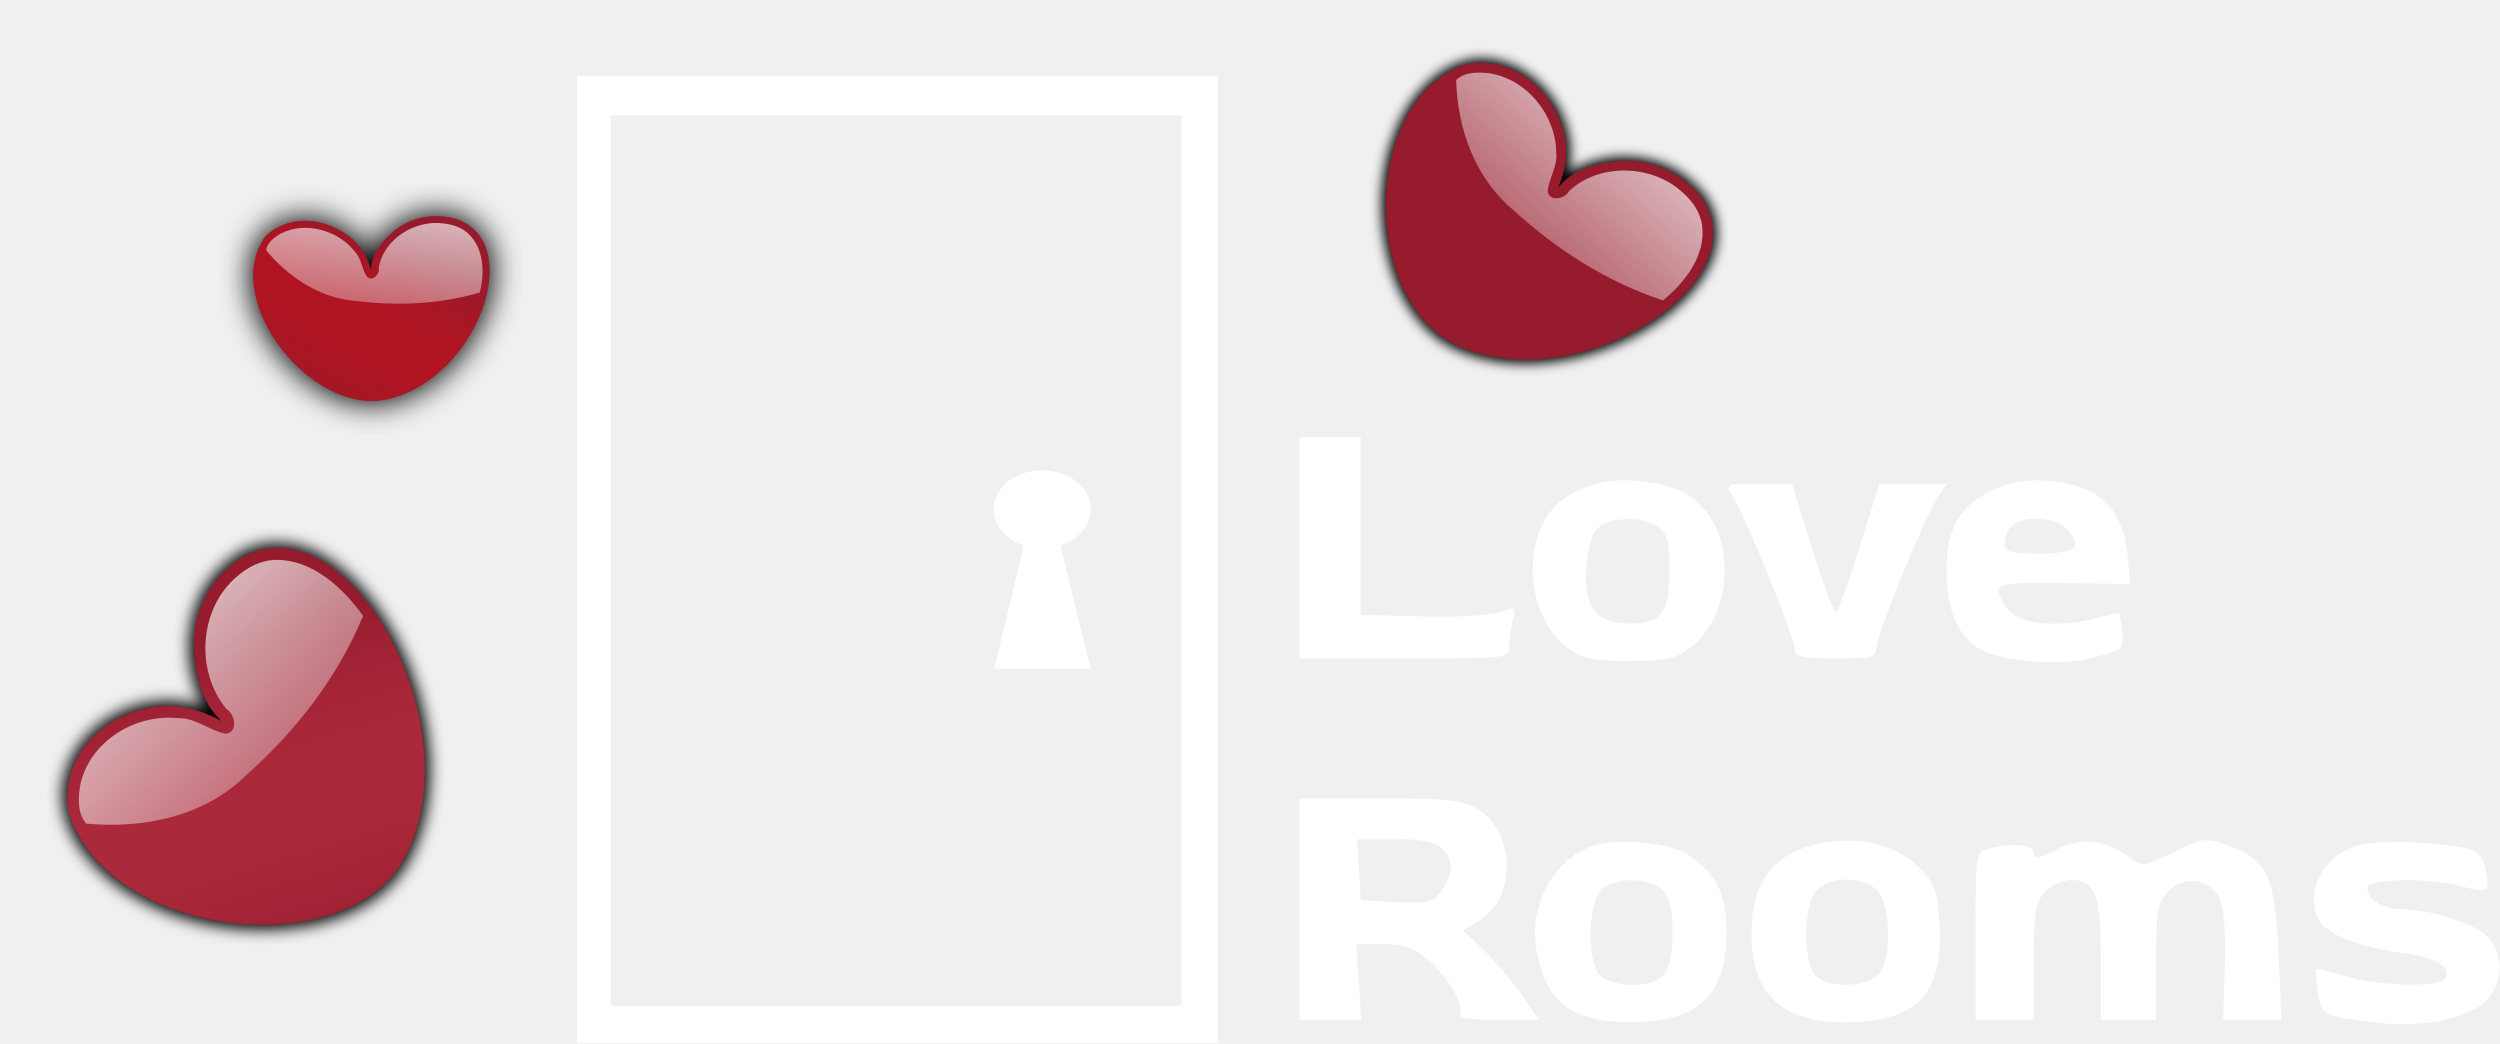
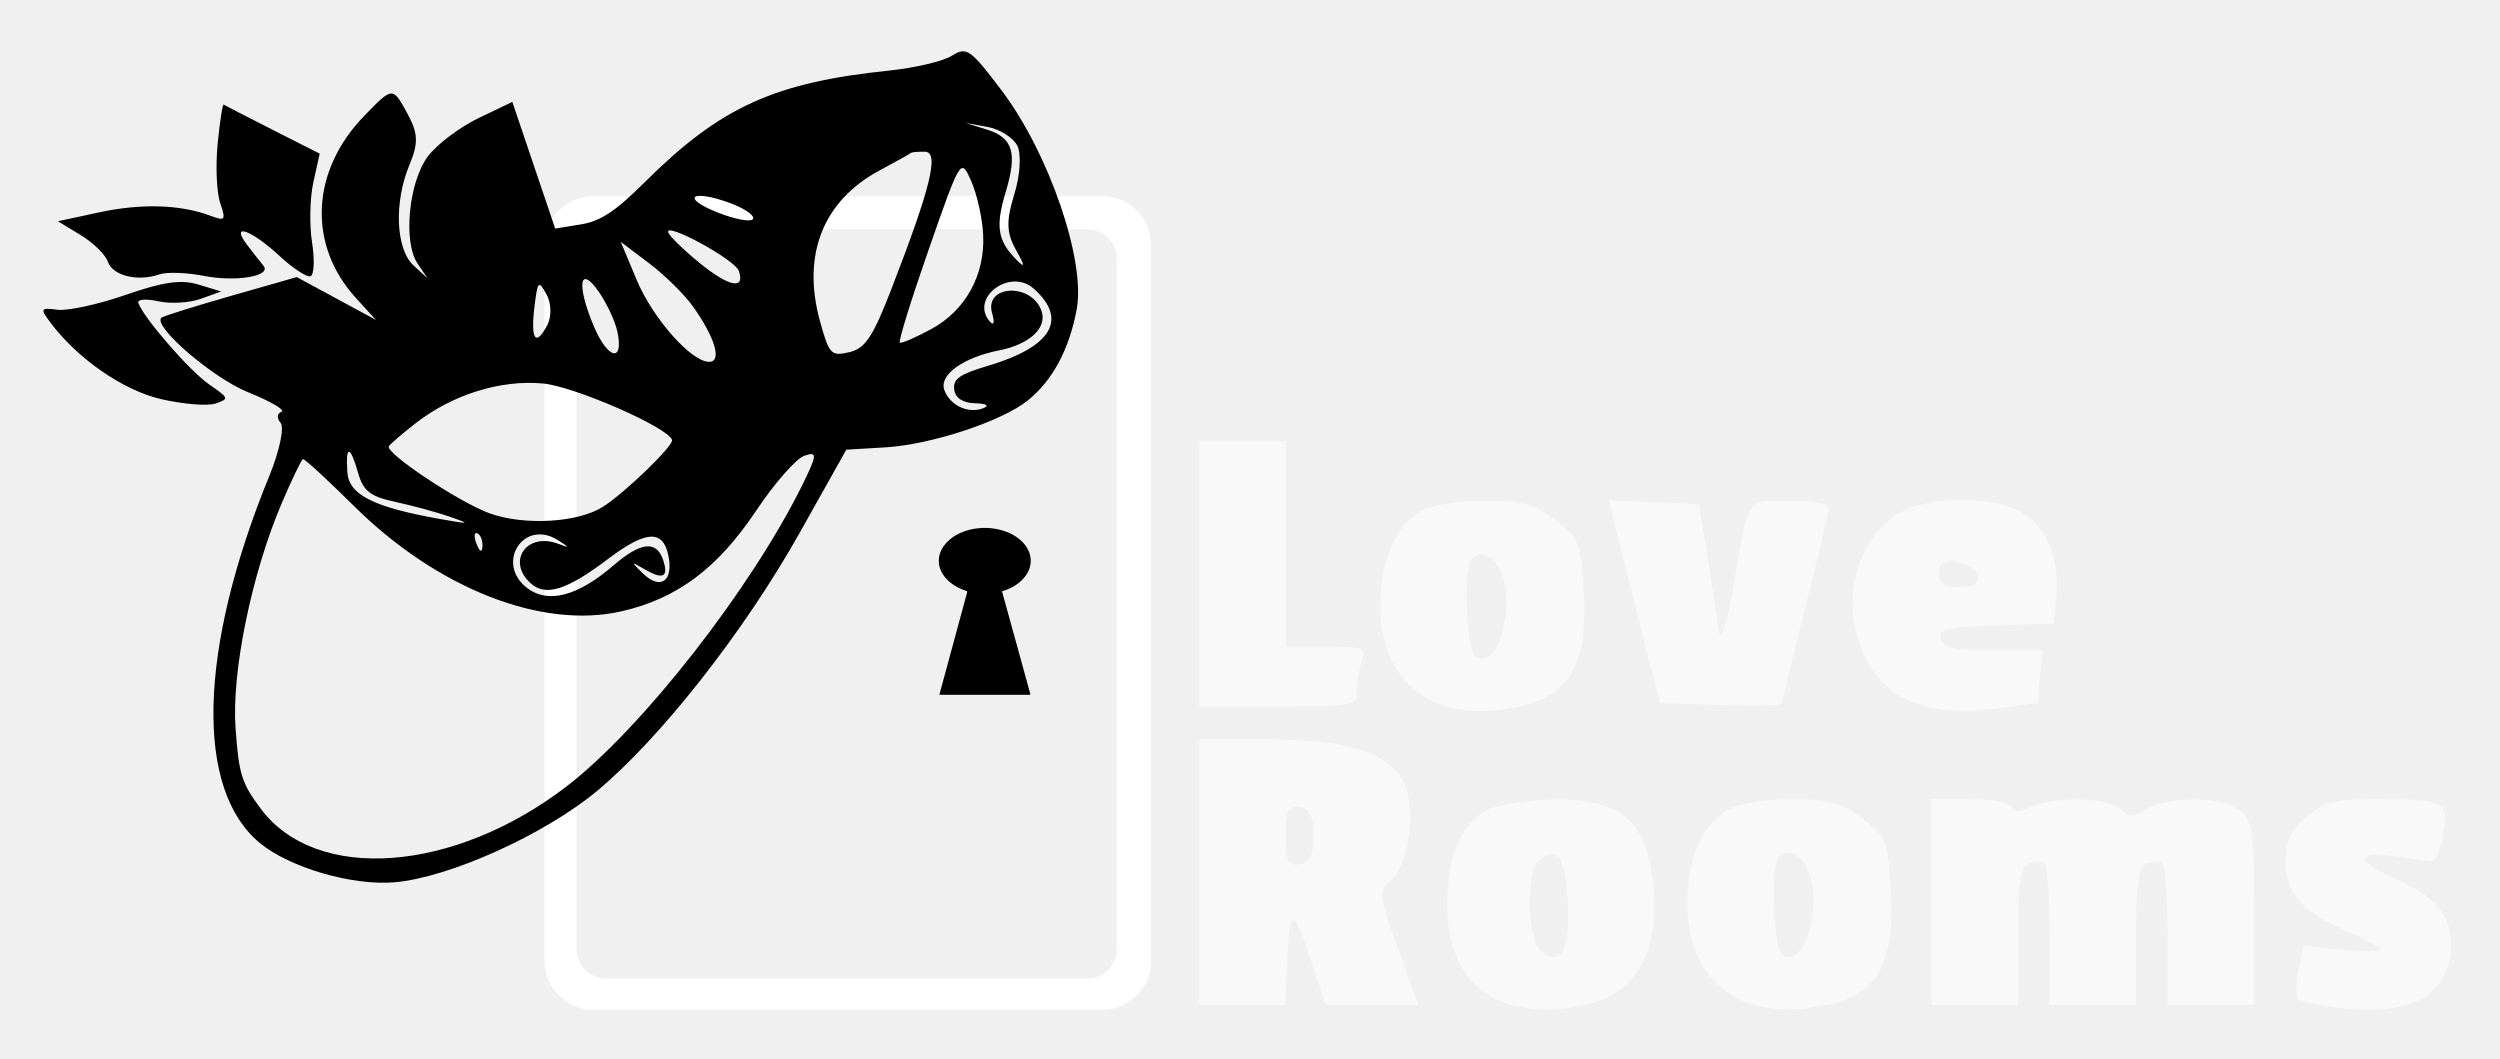
- <svg xmlns="http://www.w3.org/2000/svg" width="429" height="179" viewBox="0 0 429 179" fill="none">
-   <g filter="url(#filter0_f_20_938)">
-     <path d="M38.523 96.92C31.835 102.622 30.654 113.497 35.153 121.482C24.839 117.522 12.083 124.165 10.766 135.217C10.091 142.305 15.507 148.739 21.183 152.585C30.436 158.733 41.941 160.634 52.345 158.896C59.739 157.655 67.116 153.917 70.472 146.946C75.51 136.783 74.24 124.144 69.737 113.418C66.727 106.428 62.128 99.547 55.532 95.504C50.571 92.52 44.052 92.284 39.717 95.925C39.305 96.239 38.906 96.57 38.523 96.92L38.523 96.92Z" fill="black" />
+ <svg xmlns="http://www.w3.org/2000/svg" width="255" height="108" viewBox="0 0 255 108" fill="none">
+   <mask id="mask0_38_3278" style="mask-type:alpha" maskUnits="userSpaceOnUse" x="0" y="0" width="255" height="108">
+     <rect width="255" height="108" fill="white" />
+   </mask>
+   <g mask="url(#mask0_38_3278)">
+     <path fill-rule="evenodd" clip-rule="evenodd" d="M122.322 58.526V72.053H130.352C138.141 72.053 138.382 72.007 138.393 70.531C138.399 69.694 138.622 68.324 138.888 67.487C139.344 66.054 139.133 65.966 135.264 65.966H131.155V55.483V45H126.738H122.322V58.526ZM144.9 52.19C142.263 53.745 140.791 57.161 140.792 61.717C140.794 69.011 145.429 73.205 152.642 72.439C159.821 71.678 162.042 68.593 161.533 60.09C161.249 55.354 161.049 54.87 158.626 53.045C156.392 51.365 155.365 51.087 151.396 51.087C148.418 51.087 146.103 51.48 144.9 52.19ZM164.552 52.914C164.799 53.954 165.974 58.611 167.162 63.261L169.322 71.715L175.533 71.912C178.949 72.021 181.744 71.955 181.744 71.766C181.744 71.578 182.828 67.141 184.153 61.908C185.478 56.675 186.562 52.099 186.562 51.739C186.562 51.38 184.763 51.087 182.563 51.087C178.034 51.087 178.401 50.56 176.922 59.174C176.097 63.988 175.401 65.944 175.25 63.881C175.211 63.354 174.755 60.336 174.235 57.174L173.291 51.425L168.697 51.223L164.102 51.02L164.552 52.914ZM193.399 52.553C188.854 55.564 187.593 62.465 190.626 67.741C192.831 71.576 197.228 73.123 203.538 72.282L207.842 71.708L208.08 68.998L208.317 66.288L203.281 66.296C199.173 66.303 198.195 66.092 197.973 65.151C197.739 64.162 198.538 63.969 203.574 63.798L209.448 63.599L209.711 61.277C210.131 57.56 209.098 54.444 206.869 52.704C204.009 50.471 196.665 50.389 193.399 52.553ZM152.808 57.805C154.805 60.948 153.002 68.321 150.549 67.044C149.562 66.53 149.222 57.737 150.159 56.949C151.082 56.171 151.947 56.451 152.808 57.805ZM201.669 58.695C201.868 59.575 201.406 59.879 199.871 59.879C198.317 59.879 197.804 59.532 197.804 58.479C197.804 57.416 198.237 57.132 199.603 57.295C200.593 57.414 201.522 58.045 201.669 58.695ZM122.322 88.96V102.487H126.703H131.084L131.326 97.584C131.584 92.352 131.916 92.481 133.932 98.598L135.215 102.487H139.933H144.652L142.594 96.74C140.597 91.161 140.58 90.954 142.004 89.629C143.865 87.897 144.474 81.834 143.022 79.492C141.245 76.629 137.228 75.436 129.348 75.436L122.322 75.434V88.96ZM151.943 82.535C149.06 83.855 147.616 87.132 147.621 92.342C147.629 100.062 152.359 103.921 160.406 102.776C166.848 101.859 169.683 97.078 168.503 89.121C167.681 83.583 165.006 81.512 158.72 81.548C156.146 81.563 153.097 82.007 151.943 82.535ZM176.217 82.624C173.581 84.179 172.108 87.595 172.11 92.151C172.111 99.51 176.738 103.641 184.101 102.857C191.254 102.096 193.365 99.119 192.85 90.524C192.566 85.788 192.366 85.304 189.943 83.48C187.71 81.799 186.683 81.521 182.713 81.521C179.735 81.521 177.42 81.914 176.217 82.624ZM197.001 92.004V102.487H201.418H205.835V95.458C205.835 90.051 206.095 88.345 206.96 88.065C207.58 87.865 208.302 87.883 208.566 88.106C208.831 88.328 209.047 91.654 209.047 95.499V102.487H213.463H217.88V95.458C217.88 90.051 218.14 88.345 219.006 88.065C219.625 87.865 220.347 87.883 220.612 88.106C220.876 88.328 221.092 91.654 221.092 95.499V102.487H225.508H229.925V93.123C229.925 84.911 229.744 83.622 228.456 82.64C226.62 81.241 221.233 81.175 218.948 82.523C217.447 83.408 217.134 83.408 216.262 82.523C215.084 81.328 209.674 81.191 207.225 82.294C205.938 82.874 205.433 82.874 205.203 82.294C205.029 81.854 203.198 81.521 200.95 81.521H197.001V92.004ZM235.254 83.304C233.643 84.661 233.137 85.762 233.137 87.911C233.137 91.18 234.77 92.989 239.591 95.06C241.341 95.812 242.773 96.616 242.773 96.846C242.773 97.076 241.01 97.089 238.855 96.874L234.937 96.483L234.468 98.915C234.211 100.252 234.168 101.574 234.373 101.853C234.577 102.132 236.538 102.568 238.731 102.822C246.162 103.683 250 101.42 250 96.18C250 93.336 248.235 91.294 244.326 89.614C240.267 87.87 240.193 86.725 244.178 87.322C245.835 87.57 247.535 87.812 247.957 87.859C248.38 87.907 248.944 86.663 249.212 85.095C249.793 81.694 249.465 81.521 242.416 81.521C238.036 81.521 237.092 81.756 235.254 83.304ZM133.965 85.241C133.965 87.262 133.617 87.984 132.56 88.156C131.384 88.346 131.155 87.87 131.155 85.241C131.155 82.612 131.384 82.135 132.56 82.326C133.617 82.498 133.965 83.22 133.965 85.241ZM159.902 91.991C160.16 96.95 159.346 98.54 157.286 97.1C155.766 96.037 155.566 88.96 157.021 87.735C158.856 86.19 159.661 87.381 159.902 91.991ZM184.125 88.24C186.122 91.382 184.32 98.755 181.866 97.478C180.879 96.964 180.54 88.171 181.477 87.383C182.4 86.605 183.264 86.885 184.125 88.24Z" fill="#F9F9F9" />
+     <path fill-rule="evenodd" clip-rule="evenodd" d="M60.536 20C57.774 20 55.536 22.238 55.536 25V98.001C55.536 100.763 57.774 103.001 60.536 103.001H112.411C115.172 103.001 117.411 100.763 117.411 98.001V25C117.411 22.238 115.172 20 112.411 20H60.536ZM61.805 23.392C60.148 23.392 58.805 24.735 58.805 26.392V96.809C58.805 98.466 60.148 99.809 61.805 99.809H110.908C112.565 99.809 113.908 98.466 113.908 96.809V26.392C113.908 24.735 112.565 23.392 110.908 23.392H61.805Z" fill="white" />
+     <path d="M99.981 53.861C96.992 54.08 95.05 56.222 95.995 58.256C96.398 59.126 97.316 59.862 98.474 60.244C98.694 60.317 98.687 60.303 98.621 60.521C98.596 60.604 98.531 60.844 98.476 61.053C98.42 61.262 98.127 62.337 97.828 63.442C97.529 64.547 97.237 65.623 97.18 65.832C97.124 66.041 97.058 66.282 97.035 66.367C97.01 66.451 96.94 66.713 96.876 66.95C96.813 67.186 96.727 67.507 96.684 67.663C96.641 67.818 96.432 68.588 96.219 69.372C96.009 70.156 95.83 70.814 95.823 70.833V70.833C95.817 70.852 95.831 70.87 95.85 70.87H100.459H105.039C105.074 70.87 105.101 70.837 105.093 70.802V70.802C105.077 70.73 104.628 69.09 104.513 68.683C104.476 68.554 104.359 68.128 104.252 67.736C104.143 67.344 104 66.825 103.935 66.585C103.817 66.164 103.459 64.86 103.128 63.661C103.042 63.345 102.945 62.998 102.915 62.892C102.886 62.785 102.743 62.266 102.598 61.741C102.453 61.215 102.306 60.68 102.269 60.552C102.233 60.422 102.206 60.316 102.208 60.314C102.21 60.312 102.301 60.282 102.41 60.246C104.059 59.702 105.133 58.504 105.136 57.205C105.138 55.949 104.146 54.788 102.587 54.218C101.782 53.924 100.86 53.798 99.981 53.861Z" fill="black" />
+     <path fill-rule="evenodd" clip-rule="evenodd" d="M22.204 14.626C21.979 16.889 22.091 19.614 22.453 20.683C23.059 22.475 22.979 22.578 21.421 21.993C18.391 20.855 14.394 20.737 10.111 21.661L5.91 22.566L8.236 23.98C9.517 24.758 10.762 25.983 11.006 26.703C11.486 28.121 14.046 28.753 16.232 27.992C16.985 27.729 19.022 27.794 20.759 28.134C24.1 28.791 27.773 28.16 26.861 27.087C26.563 26.736 25.808 25.775 25.185 24.95C23.459 22.666 25.62 23.426 28.536 26.127C29.89 27.382 31.3 28.302 31.669 28.172C32.039 28.043 32.11 26.488 31.828 24.719C31.547 22.949 31.607 20.189 31.962 18.587L32.609 15.672L27.817 13.245C25.18 11.91 22.931 10.749 22.819 10.665C22.705 10.581 22.429 12.364 22.204 14.626ZM37.151 11.82C31.709 17.428 31.358 24.959 36.288 30.376L38.339 32.629L34.305 30.446L30.271 28.263L23.457 30.212C19.71 31.283 16.549 32.28 16.433 32.426C15.677 33.381 21.736 38.564 25.288 40.001C27.62 40.943 29.159 41.843 28.71 42.001C28.261 42.158 28.22 42.664 28.619 43.126C29.019 43.587 28.505 46.016 27.48 48.522C20.224 66.245 19.858 80.523 26.519 86C29.566 88.505 35.941 90.361 40.239 89.993C45.807 89.517 55.505 85.15 60.867 80.704C67.323 75.351 75.916 64.413 81.544 54.385L86.324 45.868L90.3 45.631C94.976 45.354 102.202 42.973 104.842 40.839C107.372 38.794 109.06 35.647 109.824 31.551C110.752 26.578 107.001 15.636 102.176 9.241C98.996 5.025 98.582 4.733 97.114 5.674C96.234 6.237 93.35 6.923 90.704 7.197C78.93 8.42 73.466 10.92 65.719 18.628C62.766 21.565 61.249 22.564 59.245 22.889L56.627 23.314L54.442 16.853L52.257 10.393L48.788 12.058C46.881 12.975 44.564 14.729 43.642 15.956C41.694 18.548 41.099 24.664 42.582 26.866L43.605 28.385L42.184 27.079C40.36 25.4 40.168 20.625 41.772 16.793C42.687 14.607 42.649 13.606 41.578 11.628C40.054 8.815 40.068 8.814 37.151 11.82ZM5.088 32.826C7.849 36.556 12.555 39.823 16.453 40.716C18.715 41.234 21.209 41.433 21.995 41.157C23.393 40.667 23.379 40.626 21.314 39.198C19.339 37.832 14.614 32.387 14.11 30.896C13.985 30.528 14.894 30.453 16.13 30.73C17.366 31.007 19.319 30.895 20.47 30.482L22.563 29.731L20.23 29.022C18.474 28.489 16.641 28.75 12.813 30.08C10.017 31.051 6.887 31.732 5.859 31.594C4.152 31.366 4.085 31.472 5.088 32.826ZM74.445 20.702C75.929 21.244 76.992 21.976 76.808 22.329C76.624 22.682 75.009 22.391 73.218 21.681C69.38 20.159 70.504 19.263 74.445 20.702ZM70.697 31.278C72.912 34.399 73.645 36.84 72.388 36.904C70.582 36.997 66.604 32.528 64.931 28.53L63.318 24.671L66.213 26.854C67.804 28.055 69.822 30.046 70.697 31.278ZM75.362 27.632C76.029 29.608 74.323 29.252 71.321 26.792C69.691 25.456 68.267 24.067 68.157 23.704C67.816 22.581 74.973 26.483 75.362 27.632ZM103.758 14.847C104.192 15.675 104.059 17.889 103.461 19.807C102.618 22.504 102.654 23.757 103.624 25.48C104.561 27.143 104.577 27.397 103.688 26.507C101.76 24.574 101.52 23.106 102.569 19.628C103.796 15.558 103.332 14.039 100.604 13.196L98.487 12.541L100.73 12.946C101.964 13.168 103.327 14.023 103.758 14.847ZM55.831 33.146C54.652 35.403 54.11 34.67 54.508 31.357C54.837 28.627 54.917 28.54 55.745 30.027C56.237 30.91 56.275 32.298 55.831 33.146ZM94.337 15.475C95.835 15.493 94.951 19.096 90.861 29.642C89.019 34.389 88.236 35.551 86.621 35.925C84.767 36.353 84.577 36.152 83.642 32.777C81.759 25.977 83.956 20.451 89.774 17.351C91.451 16.458 92.866 15.666 92.919 15.593C92.972 15.519 93.61 15.466 94.337 15.475ZM62.982 33.868C63.635 37.018 62.004 36.651 60.593 33.33C58.792 29.092 59.077 26.913 61.063 29.744C61.894 30.928 62.758 32.784 62.982 33.868ZM100.282 23.944C100.485 28.054 98.484 31.678 94.962 33.58C93.391 34.429 91.961 35.048 91.784 34.956C91.608 34.865 92.933 30.582 94.731 25.438C97.999 16.091 98.001 16.087 99.064 18.47C99.65 19.78 100.197 22.244 100.282 23.944ZM55.386 39.116C58.588 39.417 68.115 43.579 68.55 44.867C68.742 45.435 63.755 50.263 61.493 51.697C58.955 53.307 53.54 53.629 49.999 52.381C46.948 51.306 39.295 46.23 39.663 45.526C39.774 45.312 41.014 44.244 42.418 43.153C46.16 40.241 51.077 38.711 55.386 39.116ZM36.095 51.603C44.586 60.021 55.258 64.222 63.403 62.352C69.085 61.048 73.206 57.964 77.145 52.065C78.996 49.292 81.199 46.783 82.041 46.487C83.384 46.017 83.36 46.381 81.85 49.445C76.618 60.055 65.474 74.311 57.804 80.203C46.325 89.02 32.296 90.069 26.631 82.534C24.646 79.892 24.367 79.008 24.025 74.268C23.611 68.524 25.679 58.474 28.755 51.282C29.779 48.888 30.744 46.884 30.899 46.83C31.053 46.776 33.392 48.923 36.095 51.603ZM36.517 48.201C37.057 50.1 37.741 50.635 40.357 51.202C42.108 51.581 44.614 52.265 45.926 52.72C48.06 53.46 47.949 53.484 44.877 52.938C38.097 51.733 35.585 50.466 35.43 48.175C35.241 45.37 35.715 45.381 36.517 48.201ZM105.436 29.439C108.957 32.57 107.29 35.377 100.758 37.319C97.87 38.177 97.207 38.644 97.329 39.733C97.425 40.585 98.209 41.102 99.457 41.134C100.627 41.165 100.963 41.372 100.281 41.642C98.758 42.242 96.846 41.327 96.31 39.742C95.796 38.224 98.275 36.453 101.918 35.737C105.008 35.128 106.822 33.451 106.243 31.739C105.249 28.799 100.325 29.031 101.201 31.976C101.467 32.871 101.371 33.254 100.987 32.824C98.847 30.432 102.999 27.273 105.436 29.439ZM49.212 55.749C49.164 56.403 48.928 56.296 48.611 55.476C48.323 54.734 48.358 54.25 48.689 54.4C49.019 54.55 49.255 55.157 49.212 55.749ZM56.909 55.099C58.118 55.865 58.127 55.921 56.972 55.476C53.73 54.227 51.618 57.261 54.157 59.519C55.671 60.864 57.841 60.176 61.996 57.032C65.886 54.09 67.627 53.99 68.177 56.678C68.709 59.277 67.369 60.219 65.588 58.5C64.327 57.284 64.336 57.235 65.672 58.022C67.628 59.174 68.237 58.891 67.635 57.11C66.952 55.091 65.351 55.275 62.548 57.694C58.965 60.784 55.956 61.59 53.835 60.028C50.451 57.535 53.371 52.855 56.909 55.099Z" fill="black" />
  </g>
-   <path d="M38.288 123.884C32.674 120.815 27.713 120.353 22.247 122.473C17.802 124.101 11.052 128.87 11.566 138.447C17.03 160.022 56.652 165.72 68.442 148.8C82.396 126.763 60.582 86.689 42.537 95.217C38.788 97.017 33.176 102.414 33.351 110.862C33.453 115.352 34.455 120.449 37.999 123.689C38.383 123.936 37.849 123.929 38.287 123.884L38.288 123.884Z" fill="#961B2C" />
-   <path d="M38.288 123.884C32.674 120.815 27.713 120.353 22.247 122.473C17.802 124.101 11.052 128.87 11.566 138.447C17.03 160.022 56.652 165.72 68.442 148.8C82.396 126.763 60.582 86.689 42.537 95.217C38.788 97.017 33.176 102.414 33.351 110.862C33.453 115.352 34.455 120.449 37.999 123.689C38.383 123.936 37.849 123.929 38.287 123.884L38.288 123.884Z" fill="url(#paint0_linear_20_938)" />
-   <path d="M40.639 98.956C34.374 104.195 33.275 114.903 38.87 121.677C40.418 122.634 40.874 125.751 38.706 125.906C35.968 125.366 33.597 123.214 30.757 123.253C23.233 122.386 15.357 127.235 13.781 134.689C13.411 136.746 13.222 139.514 14.797 141.332C24.667 142.263 35.065 140.069 42.128 133.127C50.672 125.575 57.875 116.354 62.312 105.692C58.818 100.779 53.564 96.064 47.462 96.072C44.882 96.078 42.527 97.278 40.639 98.956Z" fill="url(#paint1_linear_20_938)" />
-   <path fill-rule="evenodd" clip-rule="evenodd" d="M209 13H99V179H209V13ZM202.774 19.784H104.811V172.615H202.774V19.784Z" fill="white" />
-   <path d="M178.014 80.721C172.7 81.159 169.248 85.442 170.928 89.512C171.645 91.251 173.276 92.722 175.335 93.487C175.726 93.633 175.714 93.604 175.597 94.041C175.552 94.207 175.436 94.686 175.339 95.104C175.238 95.522 174.719 97.674 174.187 99.883C173.655 102.093 173.135 104.244 173.035 104.662C172.934 105.08 172.817 105.563 172.777 105.732C172.733 105.9 172.608 106.425 172.495 106.898C172.382 107.371 172.229 108.013 172.153 108.324C172.076 108.635 171.705 110.174 171.327 111.742C170.952 113.31 170.634 114.626 170.622 114.665L170.602 114.739H178.864H187.13L187.101 114.603C187.073 114.457 186.276 111.178 186.07 110.365C186.006 110.106 185.796 109.254 185.607 108.47C185.414 107.685 185.16 106.649 185.043 106.169C184.833 105.327 184.197 102.718 183.609 100.321C183.456 99.689 183.283 98.995 183.23 98.782C183.178 98.568 182.924 97.531 182.666 96.481C182.408 95.428 182.147 94.359 182.082 94.103C182.018 93.844 181.969 93.63 181.973 93.626C181.977 93.623 182.139 93.562 182.332 93.49C185.264 92.402 187.174 90.007 187.178 87.409C187.182 84.898 185.418 82.574 182.646 81.434C181.216 80.847 179.577 80.595 178.014 80.721Z" fill="white" />
-   <g filter="url(#filter1_f_20_938)">
-     <path d="M76.318 36.697C70.836 35.929 65.295 39.445 63.505 44.336C60.961 38.432 52.468 35.401 46.787 38.924C43.216 41.257 42.533 45.969 43.16 49.834C44.239 56.091 48.242 61.746 53.464 65.58C57.178 68.303 62.042 70.094 66.697 68.959C73.545 67.366 78.863 62.142 81.922 56.235C83.884 52.353 85.12 47.827 84.194 43.492C83.471 40.254 80.814 37.36 77.286 36.842C76.965 36.781 76.642 36.732 76.318 36.697L76.318 36.697Z" fill="black" />
-   </g>
-   <path d="M63.722 46.574C62.761 43.023 60.87 40.716 57.567 39.149C54.925 37.839 49.85 36.699 45.63 40.464C37.951 50.799 52.13 69.959 64.976 68.771C81.112 66.621 90.423 42.404 78.811 37.794C76.385 36.847 71.502 36.429 67.661 39.63C65.624 41.336 63.687 43.654 63.69 46.378C63.738 46.634 63.515 46.402 63.722 46.573L63.722 46.574Z" fill="#961B2C" />
-   <path d="M63.722 46.574C62.761 43.023 60.87 40.716 57.567 39.149C54.925 37.839 49.85 36.699 45.63 40.464C37.951 50.799 52.13 69.959 64.976 68.771C81.112 66.621 90.423 42.404 78.811 37.794C76.385 36.847 71.502 36.429 67.661 39.63C65.624 41.336 63.687 43.654 63.69 46.378C63.738 46.634 63.515 46.402 63.722 46.573L63.722 46.574Z" fill="url(#paint2_linear_20_938)" />
-   <path d="M76.273 38.361C71.185 37.603 65.756 41.093 64.992 46.008C65.206 47.028 63.955 48.378 62.963 47.502C62.051 46.124 62.042 44.307 60.818 43.1C58.026 39.541 52.435 37.946 48.312 40.026C47.202 40.629 45.839 41.571 45.665 42.922C49.423 47.514 54.854 51.177 61.069 51.647C68.195 52.529 75.527 52.217 82.351 50.18C83.145 46.858 83.099 42.853 80.506 40.23C79.407 39.121 77.852 38.552 76.273 38.361Z" fill="url(#paint3_linear_20_938)" />
-   <g filter="url(#filter2_f_20_938)">
-     <path d="M290.441 31.324C284.857 26.034 275.401 25.579 269.01 29.712C271.346 20.935 264.331 10.639 254.708 10.08C248.554 9.863 243.589 14.684 240.873 19.595C236.549 27.596 236.102 37.265 238.665 45.841C240.493 51.936 244.461 57.895 250.791 60.35C260.033 64.049 270.752 62.378 279.494 58.108C285.184 55.263 290.617 51.1 293.409 45.413C295.458 41.139 294.99 35.702 291.418 32.27C291.106 31.942 290.78 31.626 290.44 31.324L290.441 31.324Z" fill="black" />
-   </g>
-   <path d="M267.271 32.439C269.327 27.617 269.213 23.464 266.83 19.018C264.975 15.397 260.185 10.01 252.018 10.903C234.061 16.499 233.252 49.758 248.99 58.75C269.344 69.295 301.495 49.189 292.316 34.583C290.385 31.55 285.174 27.14 277.94 27.696C274.096 28 269.824 29.081 267.408 32.189C267.236 32.52 267.187 32.076 267.271 32.438L267.271 32.439Z" fill="#961B2C" />
-   <path d="M267.271 32.439C269.327 27.617 269.213 23.464 266.83 19.018C264.975 15.397 260.185 10.01 252.018 10.903C234.061 16.499 233.252 49.758 248.99 58.75C269.344 69.295 301.495 49.189 292.316 34.582C290.385 31.55 285.174 27.14 277.94 27.696C274.096 28 269.824 29.081 267.408 32.189C267.236 32.52 267.187 32.076 267.271 32.438L267.271 32.439Z" fill="url(#paint4_linear_20_938)" />
-   <path d="M288.911 33.185C283.769 28.224 274.464 27.829 269.226 32.816C268.564 34.151 265.935 34.682 265.578 32.885C265.76 30.58 267.364 28.501 267.038 26.14C267.007 19.834 262.033 13.514 255.472 12.565C253.668 12.356 251.273 12.333 249.875 13.732C250.092 21.994 253.047 30.542 259.733 36.084C267.095 42.83 275.753 48.378 285.362 51.553C289.219 48.405 292.725 43.803 292.09 38.724C291.819 36.576 290.546 34.674 288.911 33.185Z" fill="url(#paint5_linear_20_938)" />
-   <path fill-rule="evenodd" clip-rule="evenodd" d="M223 94.002V113.002H241C258.996 113.002 259 113.001 259.014 110.752C259.021 109.515 259.297 107.495 259.627 106.265C260.188 104.17 260.039 104.092 257.288 105.051C255.672 105.615 249.658 105.947 243.925 105.789L233.5 105.502V90.251V75L228.25 75.001L223 75.002V94.002ZM274.275 82.923C269.386 84.161 265.987 86.79 264.416 90.548C261.338 97.916 263.496 107.156 269.286 111.403C271.501 113.027 273.595 113.446 279.5 113.446C285.405 113.446 287.499 113.027 289.714 111.403C298.165 105.205 297.991 89.738 289.413 84.789C285.718 82.658 278.726 81.795 274.275 82.923ZM343.741 83.379C336.685 85.995 334 90.021 334 97.984C334 104.667 336.113 109.492 339.896 111.448C344.273 113.712 353.582 114.347 359.5 112.787C364.214 111.543 364.481 111.297 364.174 108.492C363.995 106.856 363.74 105.409 363.608 105.277C363.476 105.144 361.825 105.479 359.94 106.019C354.043 107.71 347.246 107.248 345 105.002C343.9 103.902 343 102.303 343 101.448C343 100.125 344.672 99.918 354.25 100.057L365.5 100.22L365.157 95.881C364.706 90.185 362.654 86.391 359 84.502C354.657 82.256 348.074 81.772 343.741 83.379ZM297.409 85.252C299.45 88.407 308 109.55 308 111.442C308 112.707 309.324 113.002 315 113.002C321.219 113.002 322 112.789 322 111.095C322 108.962 330.237 88.816 332.555 85.277L334.046 83.002L328.273 83.018L322.5 83.033L319.077 94.018C317.195 100.059 315.36 105.002 315 105.002C314.64 105.002 312.805 100.059 310.923 94.018L307.5 83.033L301.727 83.018C295.974 83.002 295.959 83.01 297.409 85.252ZM284.559 90.421C286.102 91.55 286.5 93.055 286.5 97.768C286.5 105.06 285.107 107.002 279.878 107.002C273.858 107.002 271.654 104.188 272.23 97.238C272.549 93.39 273.252 91.291 274.536 90.352C276.945 88.591 282.104 88.626 284.559 90.421ZM354.429 90.573C357.623 93.767 356.388 95.002 350 95.002C344.889 95.002 344 94.735 344 93.202C344 92.212 344.54 90.862 345.2 90.202C346.912 88.49 352.573 88.718 354.429 90.573ZM223 156.002V175.002H228.297H233.595L233.181 168.502L232.767 162.002H237.307C240.745 162.002 242.602 162.637 244.959 164.621C248.458 167.565 251.39 172.562 250.482 174.031C250.116 174.624 252.649 175.002 256.989 175.002H264.096L261.144 170.752C259.52 168.414 256.583 164.961 254.618 163.078L251.045 159.653L253.919 157.905C260.21 154.08 260.079 142.85 253.699 138.96C250.937 137.276 248.62 137.009 236.75 137.006L223 137.002V156.002ZM247.429 145.573C249.43 147.574 249.424 149.952 247.411 152.825C246.006 154.831 245.112 155.059 239.661 154.797L233.5 154.502L233.198 149.252L232.895 144.002H239.376C243.935 144.002 246.323 144.468 247.429 145.573ZM274.119 144.957C267.035 146.729 262.261 154.964 263.659 163.002C265.229 172.033 269.757 175.469 280 175.401C291.599 175.325 296.362 170.705 296.261 159.629C296.204 153.404 294.663 150.289 289.938 146.851C287.048 144.748 278.871 143.769 274.119 144.957ZM311.479 144.931C303.98 146.73 300.455 151.757 300.56 160.502C300.685 170.793 305.926 175.552 317 175.43C329.115 175.297 333.58 170.446 332.804 158.258C332.458 152.835 331.972 151.512 329.363 148.903C325.171 144.712 318.537 143.238 311.479 144.931ZM352.75 145.844C349.809 147.367 349 147.486 349 146.394C349 144.924 345.264 144.557 341.25 145.632C339.049 146.222 339 146.548 339 160.619V175.002H344H349V165.002C349 156.335 349.267 154.735 351 153.002C352.1 151.902 354.07 151.002 355.378 151.002C359.594 151.002 360.5 153.416 360.5 164.656V175.002H365.25H370V165.002C370 156.237 370.255 154.747 372.061 152.941C374.806 150.196 379.041 150.712 380.761 154.002C381.634 155.673 381.974 159.571 381.784 165.753L381.5 175.004H386.5L391.5 175.005L391 163.576C390.422 150.365 389.056 147.469 382.269 145.071C378.435 143.715 377.938 143.778 372.961 146.241C367.737 148.827 367.687 148.831 365.102 146.936C361.073 143.983 357.032 143.626 352.75 145.844ZM405.016 144.969C398.766 146.54 395.291 152.941 397.971 157.947C399.244 160.326 405.139 162.626 412.238 163.513C417.906 164.221 420.761 165.962 419.527 167.958C418.581 169.489 408.077 169.231 402.456 167.539C399.781 166.734 397.524 166.171 397.439 166.289C397.353 166.406 397.49 168.152 397.742 170.169C398.247 174.213 398.577 174.384 408.117 175.526C415.972 176.467 424.401 174.579 426.98 171.3C429.691 167.853 429.562 163.473 426.663 160.574C424.45 158.361 416.7 156.002 411.642 156.002C408.714 156.002 405.492 153.634 406.406 152.154C407.303 150.702 417.216 150.657 422.344 152.08C426.941 153.357 427.388 153.046 426.536 149.167C426.114 147.246 425.105 145.996 423.691 145.644C419.154 144.516 408.37 144.126 405.016 144.969ZM285.171 152.657C286.541 153.896 287 155.762 287 160.086C287 167.046 285.464 169.002 280 169.002C277.827 169.002 275.457 168.316 274.571 167.431C272.368 165.228 272.425 155.295 274.655 152.831C276.747 150.519 282.7 150.42 285.171 152.657ZM322.443 153.225C324.56 156.246 324.5 164.792 322.345 167.173C320.271 169.465 313.761 169.62 311.571 167.431C309.368 165.228 309.425 155.295 311.655 152.831C314.096 150.133 320.44 150.365 322.443 153.225Z" fill="white" />
-   <defs>
-     <filter id="filter0_f_20_938" x="8.091" y="90.611" width="68.249" height="71.518" filterUnits="userSpaceOnUse" color-interpolation-filters="sRGB">
-       <feFlood flood-opacity="0" result="BackgroundImageFix" />
-       <feBlend mode="normal" in="SourceGraphic" in2="BackgroundImageFix" result="shape" />
-       <feGaussianBlur stdDeviation="1.309" result="effect1_foregroundBlur_20_938" />
-     </filter>
-     <filter id="filter1_f_20_938" x="37.911" y="31.549" width="51.638" height="42.798" filterUnits="userSpaceOnUse" color-interpolation-filters="sRGB">
-       <feFlood flood-opacity="0" result="BackgroundImageFix" />
-       <feBlend mode="normal" in="SourceGraphic" in2="BackgroundImageFix" result="shape" />
-       <feGaussianBlur stdDeviation="2.521" result="effect1_foregroundBlur_20_938" />
-     </filter>
-     <filter id="filter2_f_20_938" x="235.1" y="8.084" width="61.512" height="56.298" filterUnits="userSpaceOnUse" color-interpolation-filters="sRGB">
-       <feFlood flood-opacity="0" result="BackgroundImageFix" />
-       <feBlend mode="normal" in="SourceGraphic" in2="BackgroundImageFix" result="shape" />
-       <feGaussianBlur stdDeviation="0.995" result="effect1_foregroundBlur_20_938" />
-     </filter>
-     <linearGradient id="paint0_linear_20_938" x1="44.385" y1="108.929" x2="61.756" y2="164.257" gradientUnits="userSpaceOnUse">
-       <stop stop-color="#961B2C" />
-       <stop offset="1" stop-color="#E75367" stop-opacity="0" />
-     </linearGradient>
-     <linearGradient id="paint1_linear_20_938" x1="11.197" y1="88.195" x2="68.578" y2="151.19" gradientUnits="userSpaceOnUse">
-       <stop stop-color="#F9F9F9" />
-       <stop offset="1" stop-color="#F9F9F9" stop-opacity="0" />
-     </linearGradient>
-     <linearGradient id="paint2_linear_20_938" x1="73.241" y1="43.664" x2="57.169" y2="72.824" gradientUnits="userSpaceOnUse">
-       <stop stop-color="#961B2C" />
-       <stop offset="1" stop-color="#FF0000" stop-opacity="0" />
-     </linearGradient>
-     <linearGradient id="paint3_linear_20_938" x1="68.762" y1="21.708" x2="63.479" y2="69.665" gradientUnits="userSpaceOnUse">
-       <stop stop-color="#F9F9F9" />
-       <stop offset="1" stop-color="#F9F9F9" stop-opacity="0" />
-     </linearGradient>
-     <linearGradient id="paint4_linear_20_938" x1="280.736" y1="36.787" x2="236.425" y2="56.988" gradientUnits="userSpaceOnUse">
-       <stop stop-color="#961B2C" />
-       <stop offset="1" stop-color="#961B2C" stop-opacity="0" />
-     </linearGradient>
-     <linearGradient id="paint5_linear_20_938" x1="295.116" y1="8.154" x2="248.567" y2="60.417" gradientUnits="userSpaceOnUse">
-       <stop stop-color="#F9F9F9" />
-       <stop offset="1" stop-color="#F9F9F9" stop-opacity="0" />
-     </linearGradient>
-   </defs>
</svg>
